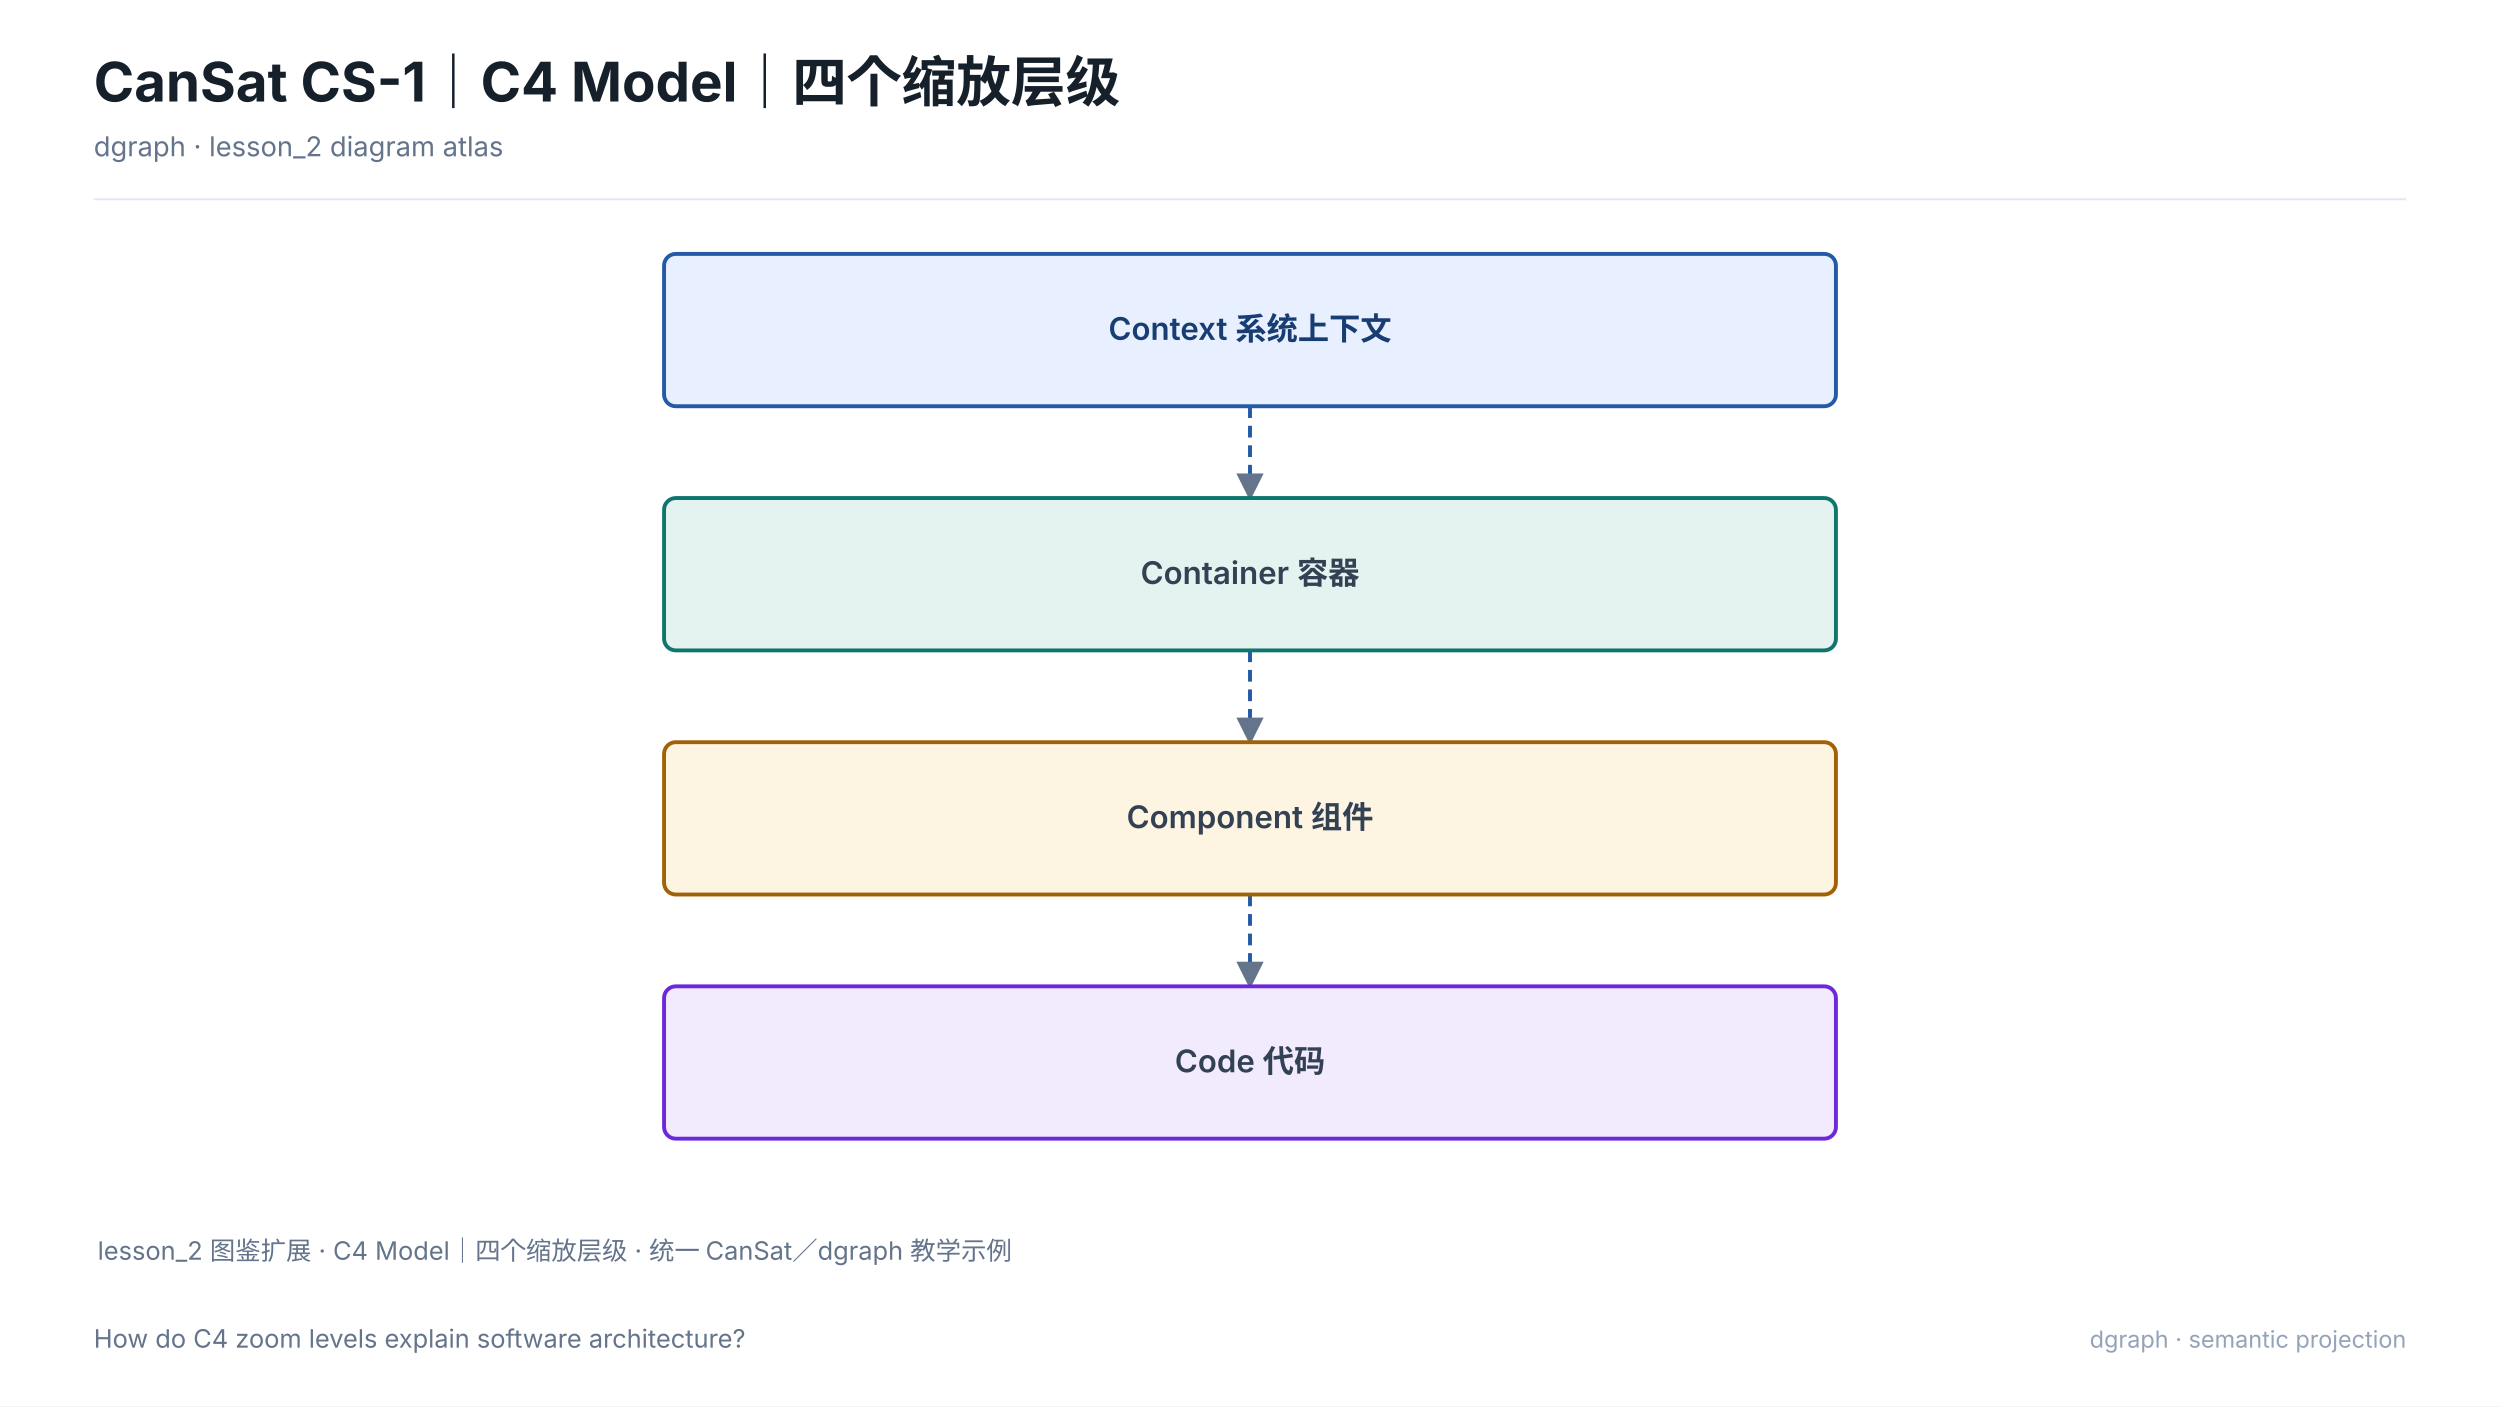
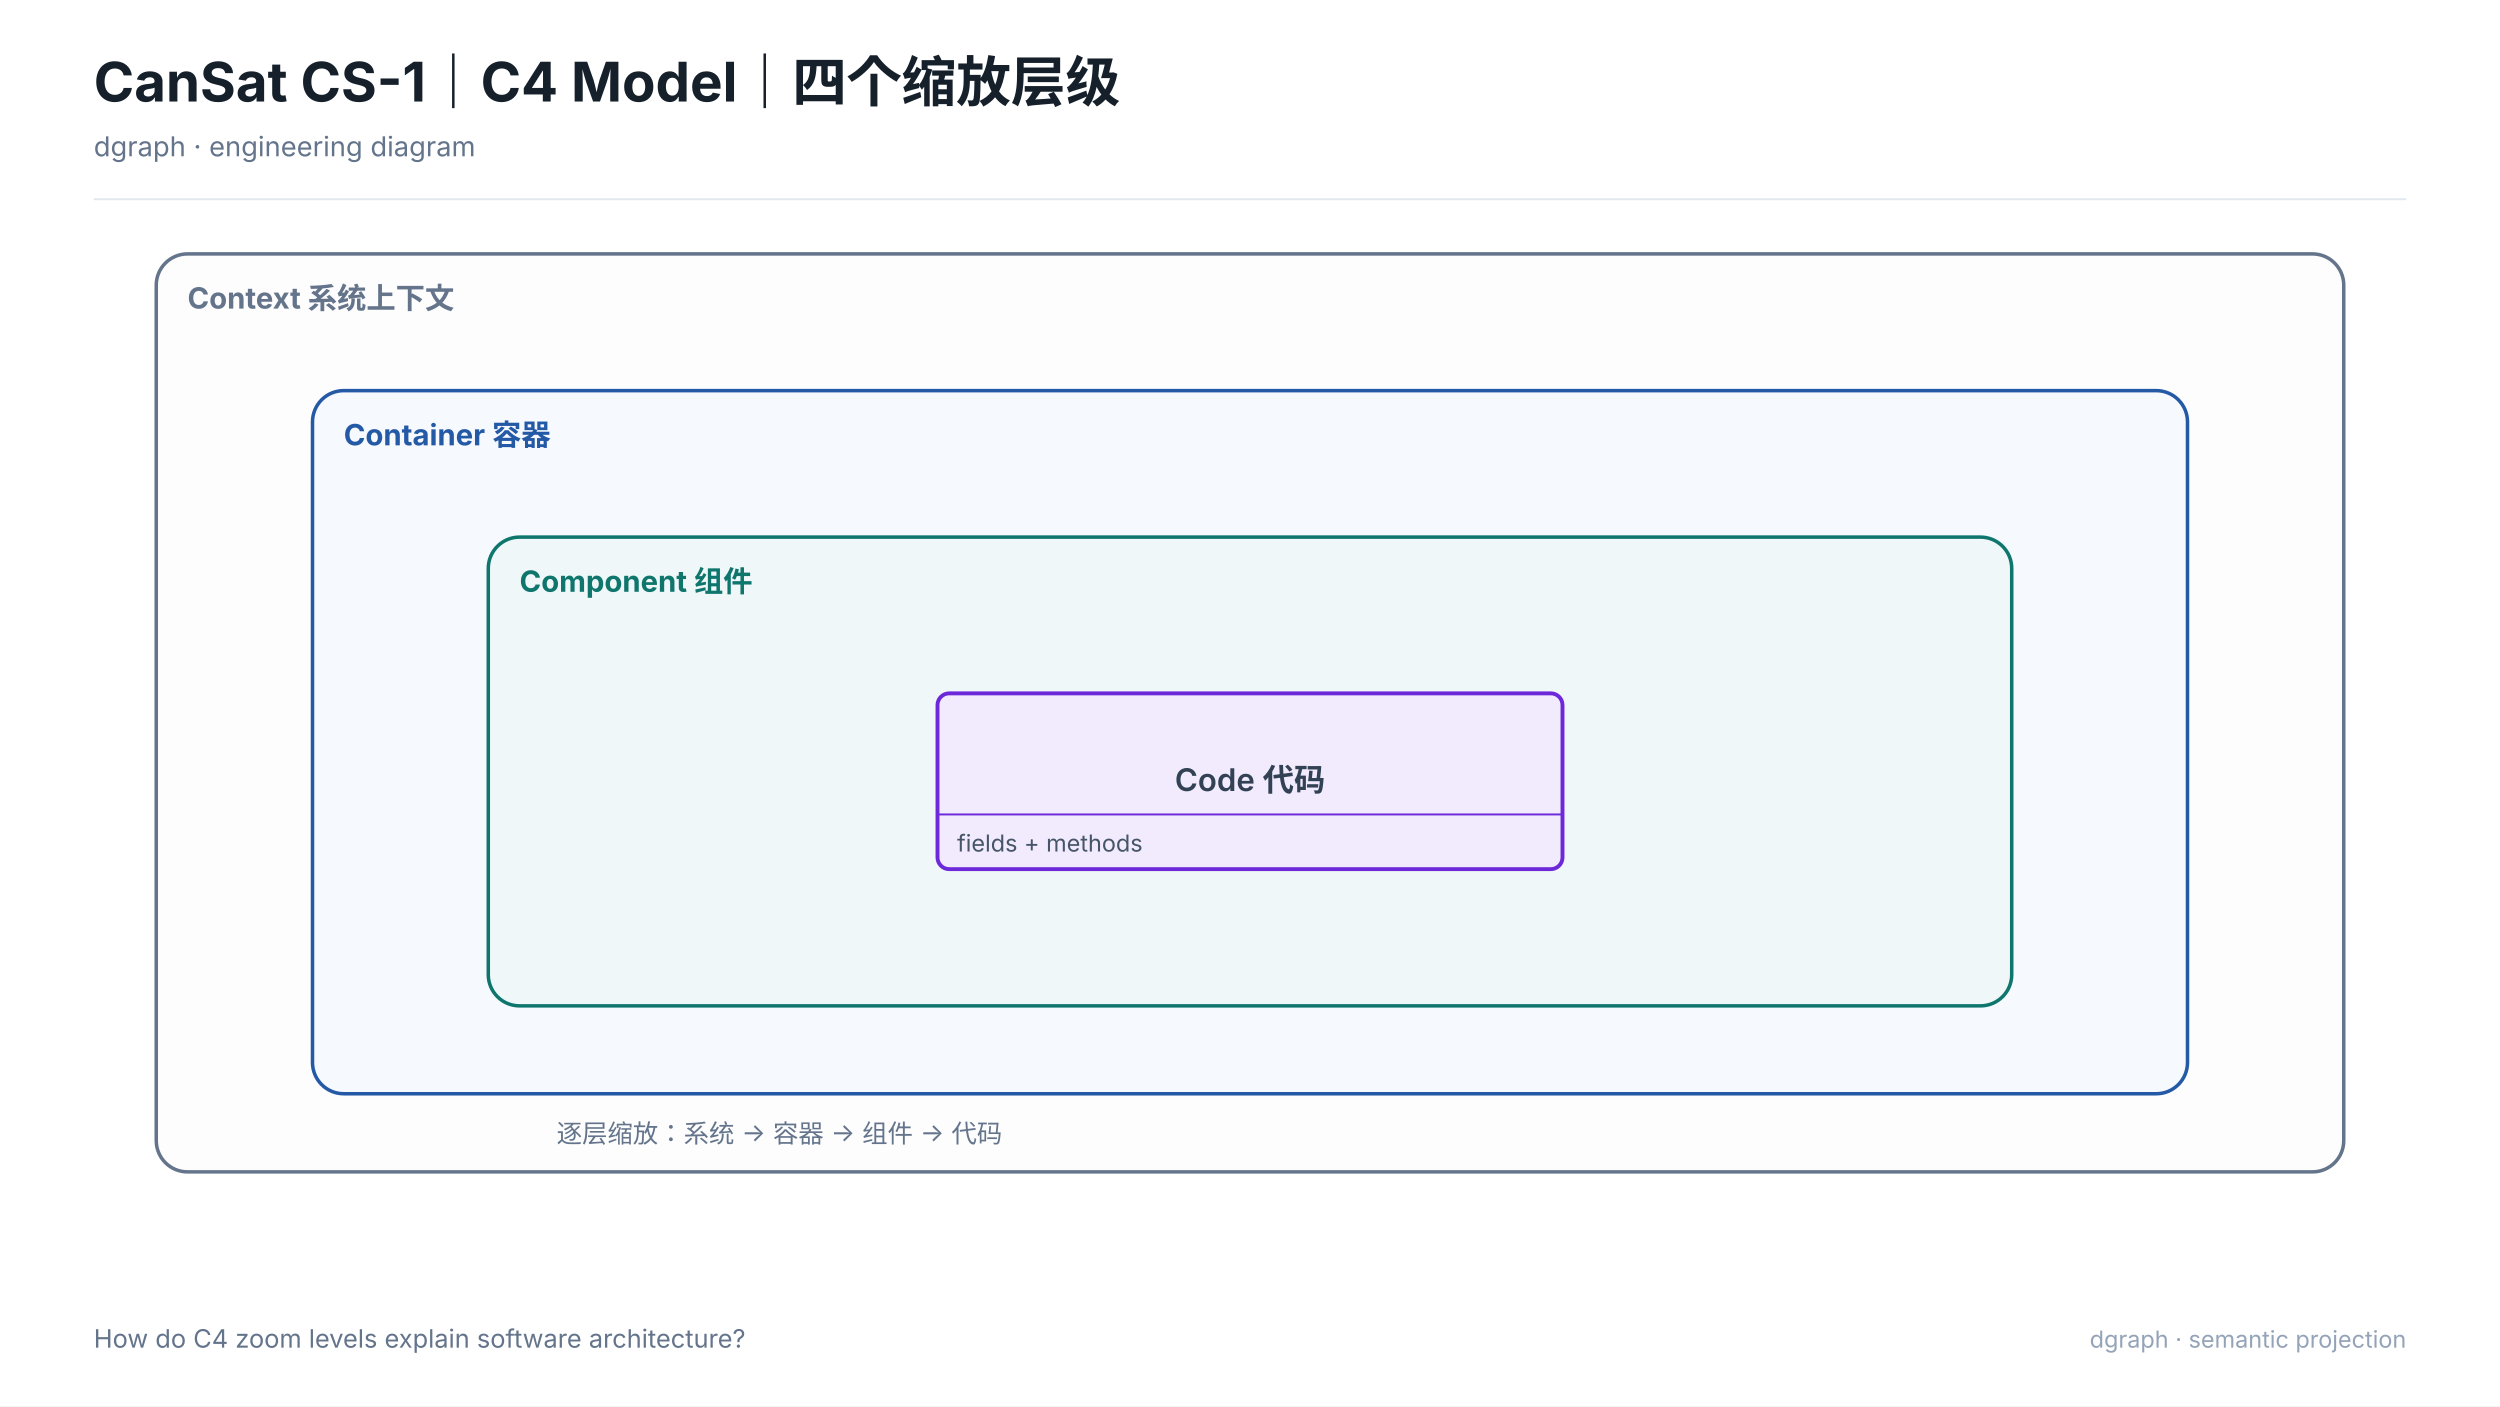
- <svg xmlns="http://www.w3.org/2000/svg" viewBox="0 0 1280 720" width="1280" height="720" font-family="-apple-system, PingFang SC, Hiragino Sans GB, Noto Sans SC, sans-serif">
+ <svg xmlns="http://www.w3.org/2000/svg" viewBox="0 0 1280 720" width="1280" height="720" font-family="-apple-system, PingFang SC, Hiragino Sans GB, Noto Sans SC, sans-serif" data-layout="c4">
  <defs>
    <marker id="arrow" viewBox="0 0 10 10" refX="9" refY="5" markerWidth="7" markerHeight="7" orient="auto">
      <path d="M 0 0 L 10 5 L 0 10 z" fill="#64748b" />
    </marker>
  </defs>
  <rect width="1280" height="720" fill="#fff" />
  <text x="48" y="52" font-size="28" fill="#15202b" text-anchor="start" font-weight="750">CanSat CS-1｜C4 Model｜四个缩放层级</text>
-   <text x="48" y="80" font-size="14" fill="#64748b" text-anchor="start" font-weight="400">dgraph · lesson_2 diagram atlas</text>
+   <text x="48" y="80" font-size="14" fill="#64748b" text-anchor="start" font-weight="400">dgraph · engineering diagram</text>
  <line x1="48" y1="102" x2="1232" y2="102" stroke="#e2e8f0" />
-   <path d="M 640.0,208 L 640.0,255" fill="none" stroke="#2459a6" stroke-width="2" stroke-dasharray="6 4" marker-end="url(#arrow)" />
-   <path d="M 640.0,333 L 640.0,380" fill="none" stroke="#2459a6" stroke-width="2" stroke-dasharray="6 4" marker-end="url(#arrow)" />
-   <path d="M 640.0,458 L 640.0,505" fill="none" stroke="#2459a6" stroke-width="2" stroke-dasharray="6 4" marker-end="url(#arrow)" />
-   <g data-node-id="n0" data-source-id="Lesson2.c4-language.n0" data-kind="block">
-     <rect x="340" y="130" width="600" height="78" rx="6" fill="#e8f0ff" stroke="#2459a6" stroke-width="2" />
-     <text x="640.0" y="174.0" font-size="16" fill="#173d73" text-anchor="middle" font-weight="600">Context 系统上下文</text>
+   <g data-group-id="context">
+     <rect x="80" y="130" width="1120" height="470" rx="16" fill="#f8fafc" fill-opacity="0.35" stroke="#64748b" stroke-width="1.8" />
+     <text x="96" y="158" font-size="15" fill="#64748b" text-anchor="start" font-weight="700">Context 系统上下文</text>
  </g>
-   <g data-node-id="n1" data-source-id="Lesson2.c4-language.n1" data-kind="block">
-     <rect x="340" y="255" width="600" height="78" rx="6" fill="#e4f3ef" stroke="#0f766e" stroke-width="2" />
-     <text x="640.0" y="299.0" font-size="16" fill="#334155" text-anchor="middle" font-weight="600">Container 容器</text>
+   <g data-group-id="container">
+     <rect x="160" y="200" width="960" height="360" rx="16" fill="#e8f0ff" fill-opacity="0.35" stroke="#2459a6" stroke-width="1.8" />
+     <text x="176" y="228" font-size="15" fill="#2459a6" text-anchor="start" font-weight="700">Container 容器</text>
  </g>
-   <g data-node-id="n2" data-source-id="Lesson2.c4-language.n2" data-kind="block">
-     <rect x="340" y="380" width="600" height="78" rx="6" fill="#fdf4e1" stroke="#a16207" stroke-width="2" />
-     <text x="640.0" y="424.0" font-size="16" fill="#334155" text-anchor="middle" font-weight="600">Component 组件</text>
+   <g data-group-id="component">
+     <rect x="250" y="275" width="780" height="240" rx="16" fill="#e4f3ef" fill-opacity="0.35" stroke="#0f766e" stroke-width="1.8" />
+     <text x="266" y="303" font-size="15" fill="#0f766e" text-anchor="start" font-weight="700">Component 组件</text>
  </g>
-   <g data-node-id="n3" data-source-id="Lesson2.c4-language.n3" data-kind="block">
-     <rect x="340" y="505" width="600" height="78" rx="6" fill="#f1ebfd" stroke="#6d28d9" stroke-width="2" />
-     <text x="640.0" y="549.0" font-size="16" fill="#334155" text-anchor="middle" font-weight="600">Code 代码</text>
+   <g data-node-id="n0" data-source-id="Example.c4-language.n0" data-kind="class">
+     <rect x="480" y="355" width="320" height="90" rx="6" fill="#f1ebfd" stroke="#6d28d9" stroke-width="2" />
+     <text x="640.0" y="405.0" font-size="16" fill="#334155" text-anchor="middle" font-weight="600">Code 代码</text>
+     <line x1="480" y1="417" x2="800" y2="417" stroke="#6d28d9" stroke-width="1" />
+     <text x="490" y="436" font-size="12" fill="#475569" text-anchor="start" font-weight="400">fields + methods</text>
  </g>
-   <text x="50" y="645" font-size="13" fill="#64748b" text-anchor="start" font-weight="400">lesson_2 图鉴扩展 · C4 Model｜四个缩放层级 · 统一 CanSat／dgraph 教学示例</text>
+   <text x="285" y="585" font-size="13" fill="#64748b" text-anchor="start" font-weight="400">逐层缩放：系统 → 容器 → 组件 → 代码</text>
  <text x="48" y="690" font-size="13" fill="#64748b" text-anchor="start" font-weight="400">How do C4 zoom levels explain software architecture?</text>
  <text x="1232" y="690" font-size="12" fill="#94a3b8" text-anchor="end" font-weight="400">dgraph · semantic projection</text>
</svg>
